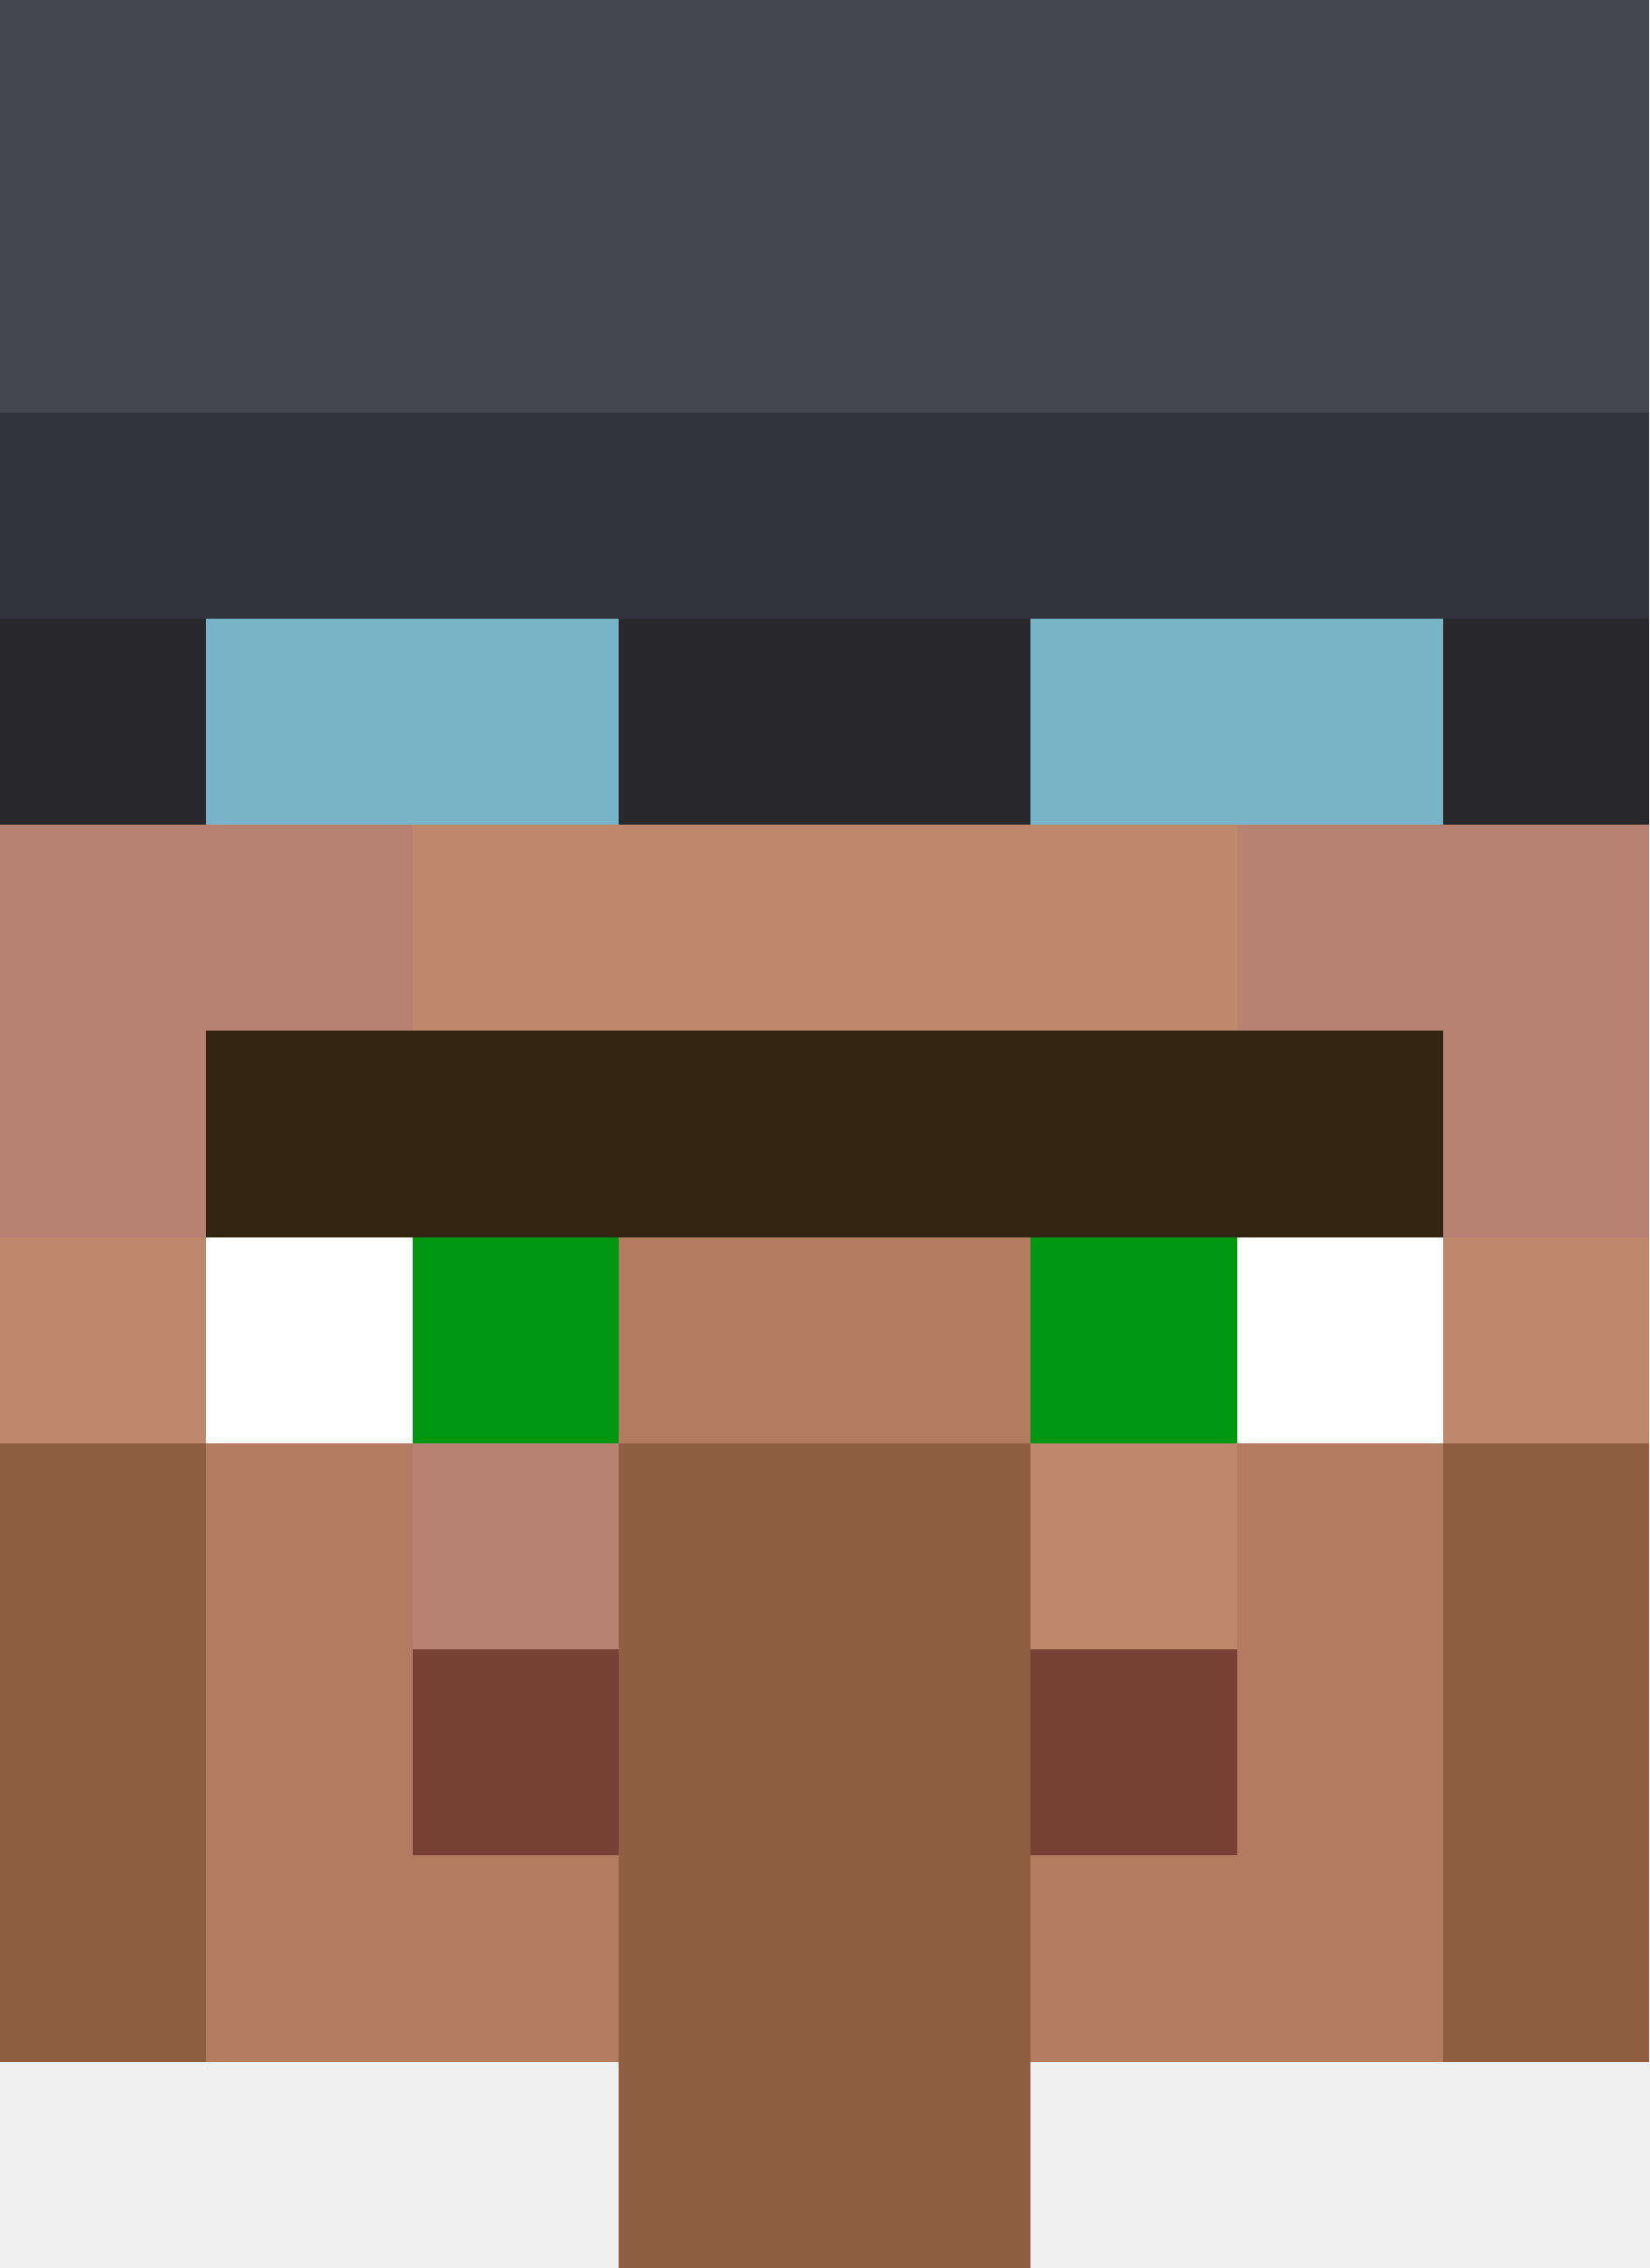
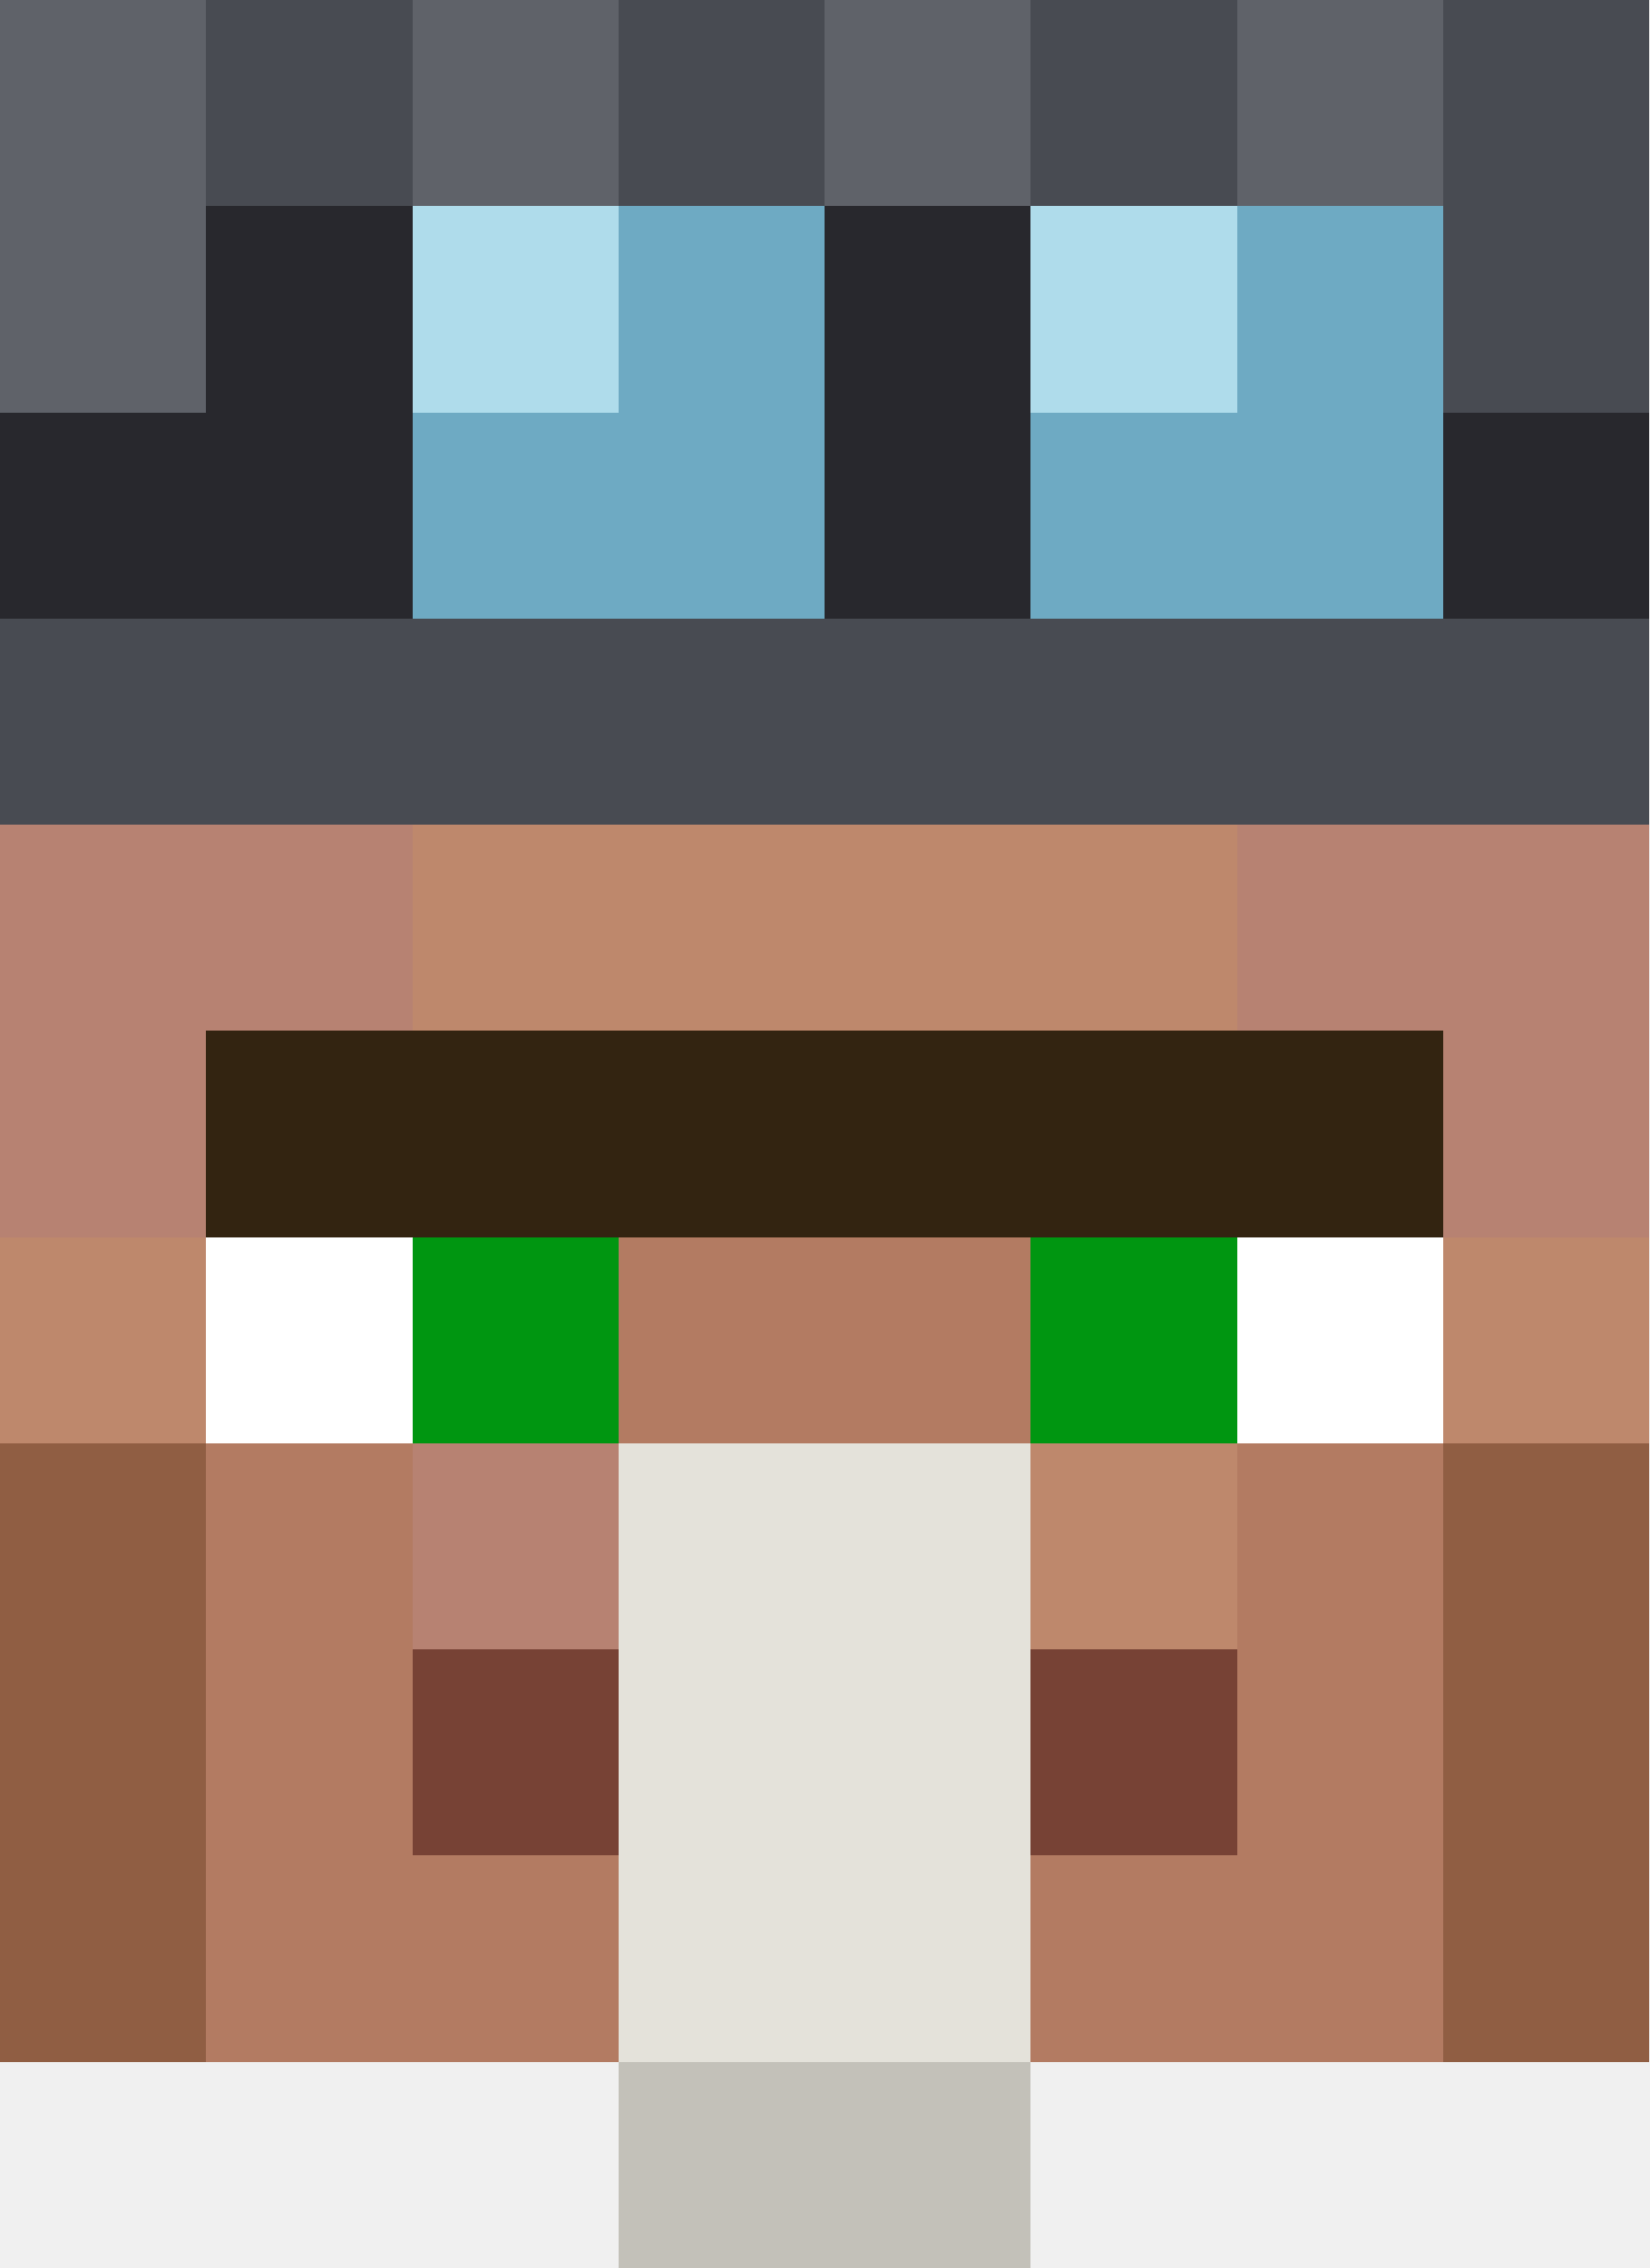
<svg xmlns="http://www.w3.org/2000/svg" viewBox="0 0 8 11" shape-rendering="crispEdges">
-   <rect x="0" y="0" width="8" height="1" fill="#464650" />
-   <rect x="0" y="1" width="8" height="1" fill="#464650" />
-   <rect x="0" y="2" width="8" height="1" fill="#32323c" />
-   <rect x="0" y="3" width="1" height="1" fill="#28282d" />
-   <rect x="1" y="3" width="2" height="1" fill="#78b4c8" />
-   <rect x="3" y="3" width="2" height="1" fill="#28282d" />
-   <rect x="5" y="3" width="2" height="1" fill="#78b4c8" />
-   <rect x="7" y="3" width="1" height="1" fill="#28282d" />
+   <rect x="0" y="0" width="1" height="1" fill="#5f6269" />
+   <rect x="1" y="0" width="1" height="1" fill="#484b52" />
+   <rect x="2" y="0" width="1" height="1" fill="#5f6269" />
+   <rect x="3" y="0" width="1" height="1" fill="#484b52" />
+   <rect x="4" y="0" width="1" height="1" fill="#5f6269" />
+   <rect x="5" y="0" width="1" height="1" fill="#484b52" />
+   <rect x="6" y="0" width="1" height="1" fill="#5f6269" />
+   <rect x="7" y="0" width="1" height="1" fill="#484b52" />
+   <rect x="0" y="1" width="1" height="1" fill="#5f6269" />
+   <rect x="1" y="1" width="1" height="1" fill="#28282d" />
+   <rect x="2" y="1" width="1" height="1" fill="#afdceb" />
+   <rect x="3" y="1" width="1" height="1" fill="#6eaac3" />
+   <rect x="4" y="1" width="1" height="1" fill="#28282d" />
+   <rect x="5" y="1" width="1" height="1" fill="#afdceb" />
+   <rect x="6" y="1" width="1" height="1" fill="#6eaac3" />
+   <rect x="7" y="1" width="1" height="1" fill="#484b52" />
+   <rect x="0" y="2" width="2" height="1" fill="#28282d" />
+   <rect x="2" y="2" width="2" height="1" fill="#6eaac3" />
+   <rect x="4" y="2" width="1" height="1" fill="#28282d" />
+   <rect x="5" y="2" width="2" height="1" fill="#6eaac3" />
+   <rect x="7" y="2" width="1" height="1" fill="#28282d" />
+   <rect x="0" y="3" width="8" height="1" fill="#484b52" />
  <rect x="0" y="4" width="2" height="1" fill="#b78272" />
  <rect x="2" y="4" width="4" height="1" fill="#be886c" />
  <rect x="6" y="4" width="2" height="1" fill="#b78272" />
  <rect x="0" y="5" width="1" height="1" fill="#b78272" />
  <rect x="1" y="5" width="6" height="1" fill="#332411" />
  <rect x="7" y="5" width="1" height="1" fill="#b78272" />
  <rect x="0" y="6" width="1" height="1" fill="#be886c" />
  <rect x="1" y="6" width="1" height="1" fill="#ffffff" />
  <rect x="2" y="6" width="1" height="1" fill="#009611" />
  <rect x="3" y="6" width="2" height="1" fill="#b37b62" />
  <rect x="5" y="6" width="1" height="1" fill="#009611" />
  <rect x="6" y="6" width="1" height="1" fill="#ffffff" />
  <rect x="7" y="6" width="1" height="1" fill="#be886c" />
  <rect x="0" y="7" width="1" height="1" fill="#905e43" />
  <rect x="1" y="7" width="1" height="1" fill="#b37b62" />
  <rect x="2" y="7" width="1" height="1" fill="#b78272" />
-   <rect x="3" y="7" width="2" height="1" fill="#905e43" />
+   <rect x="3" y="7" width="2" height="1" fill="#e4e2da" />
  <rect x="5" y="7" width="1" height="1" fill="#be886c" />
  <rect x="6" y="7" width="1" height="1" fill="#b37b62" />
  <rect x="7" y="7" width="1" height="1" fill="#905e43" />
  <rect x="0" y="8" width="1" height="1" fill="#905e43" />
  <rect x="1" y="8" width="1" height="1" fill="#b37b62" />
  <rect x="2" y="8" width="1" height="1" fill="#774235" />
-   <rect x="3" y="8" width="2" height="1" fill="#905e43" />
+   <rect x="3" y="8" width="2" height="1" fill="#e4e2da" />
  <rect x="5" y="8" width="1" height="1" fill="#774235" />
  <rect x="6" y="8" width="1" height="1" fill="#b37b62" />
  <rect x="7" y="8" width="1" height="1" fill="#905e43" />
  <rect x="0" y="9" width="1" height="1" fill="#905e43" />
  <rect x="1" y="9" width="2" height="1" fill="#b37b62" />
-   <rect x="3" y="9" width="2" height="1" fill="#905e43" />
+   <rect x="3" y="9" width="2" height="1" fill="#e4e2da" />
  <rect x="5" y="9" width="2" height="1" fill="#b37b62" />
  <rect x="7" y="9" width="1" height="1" fill="#905e43" />
-   <rect x="3" y="10" width="2" height="1" fill="#905e43" />
+   <rect x="3" y="10" width="2" height="1" fill="#c3c1b9" />
</svg>
